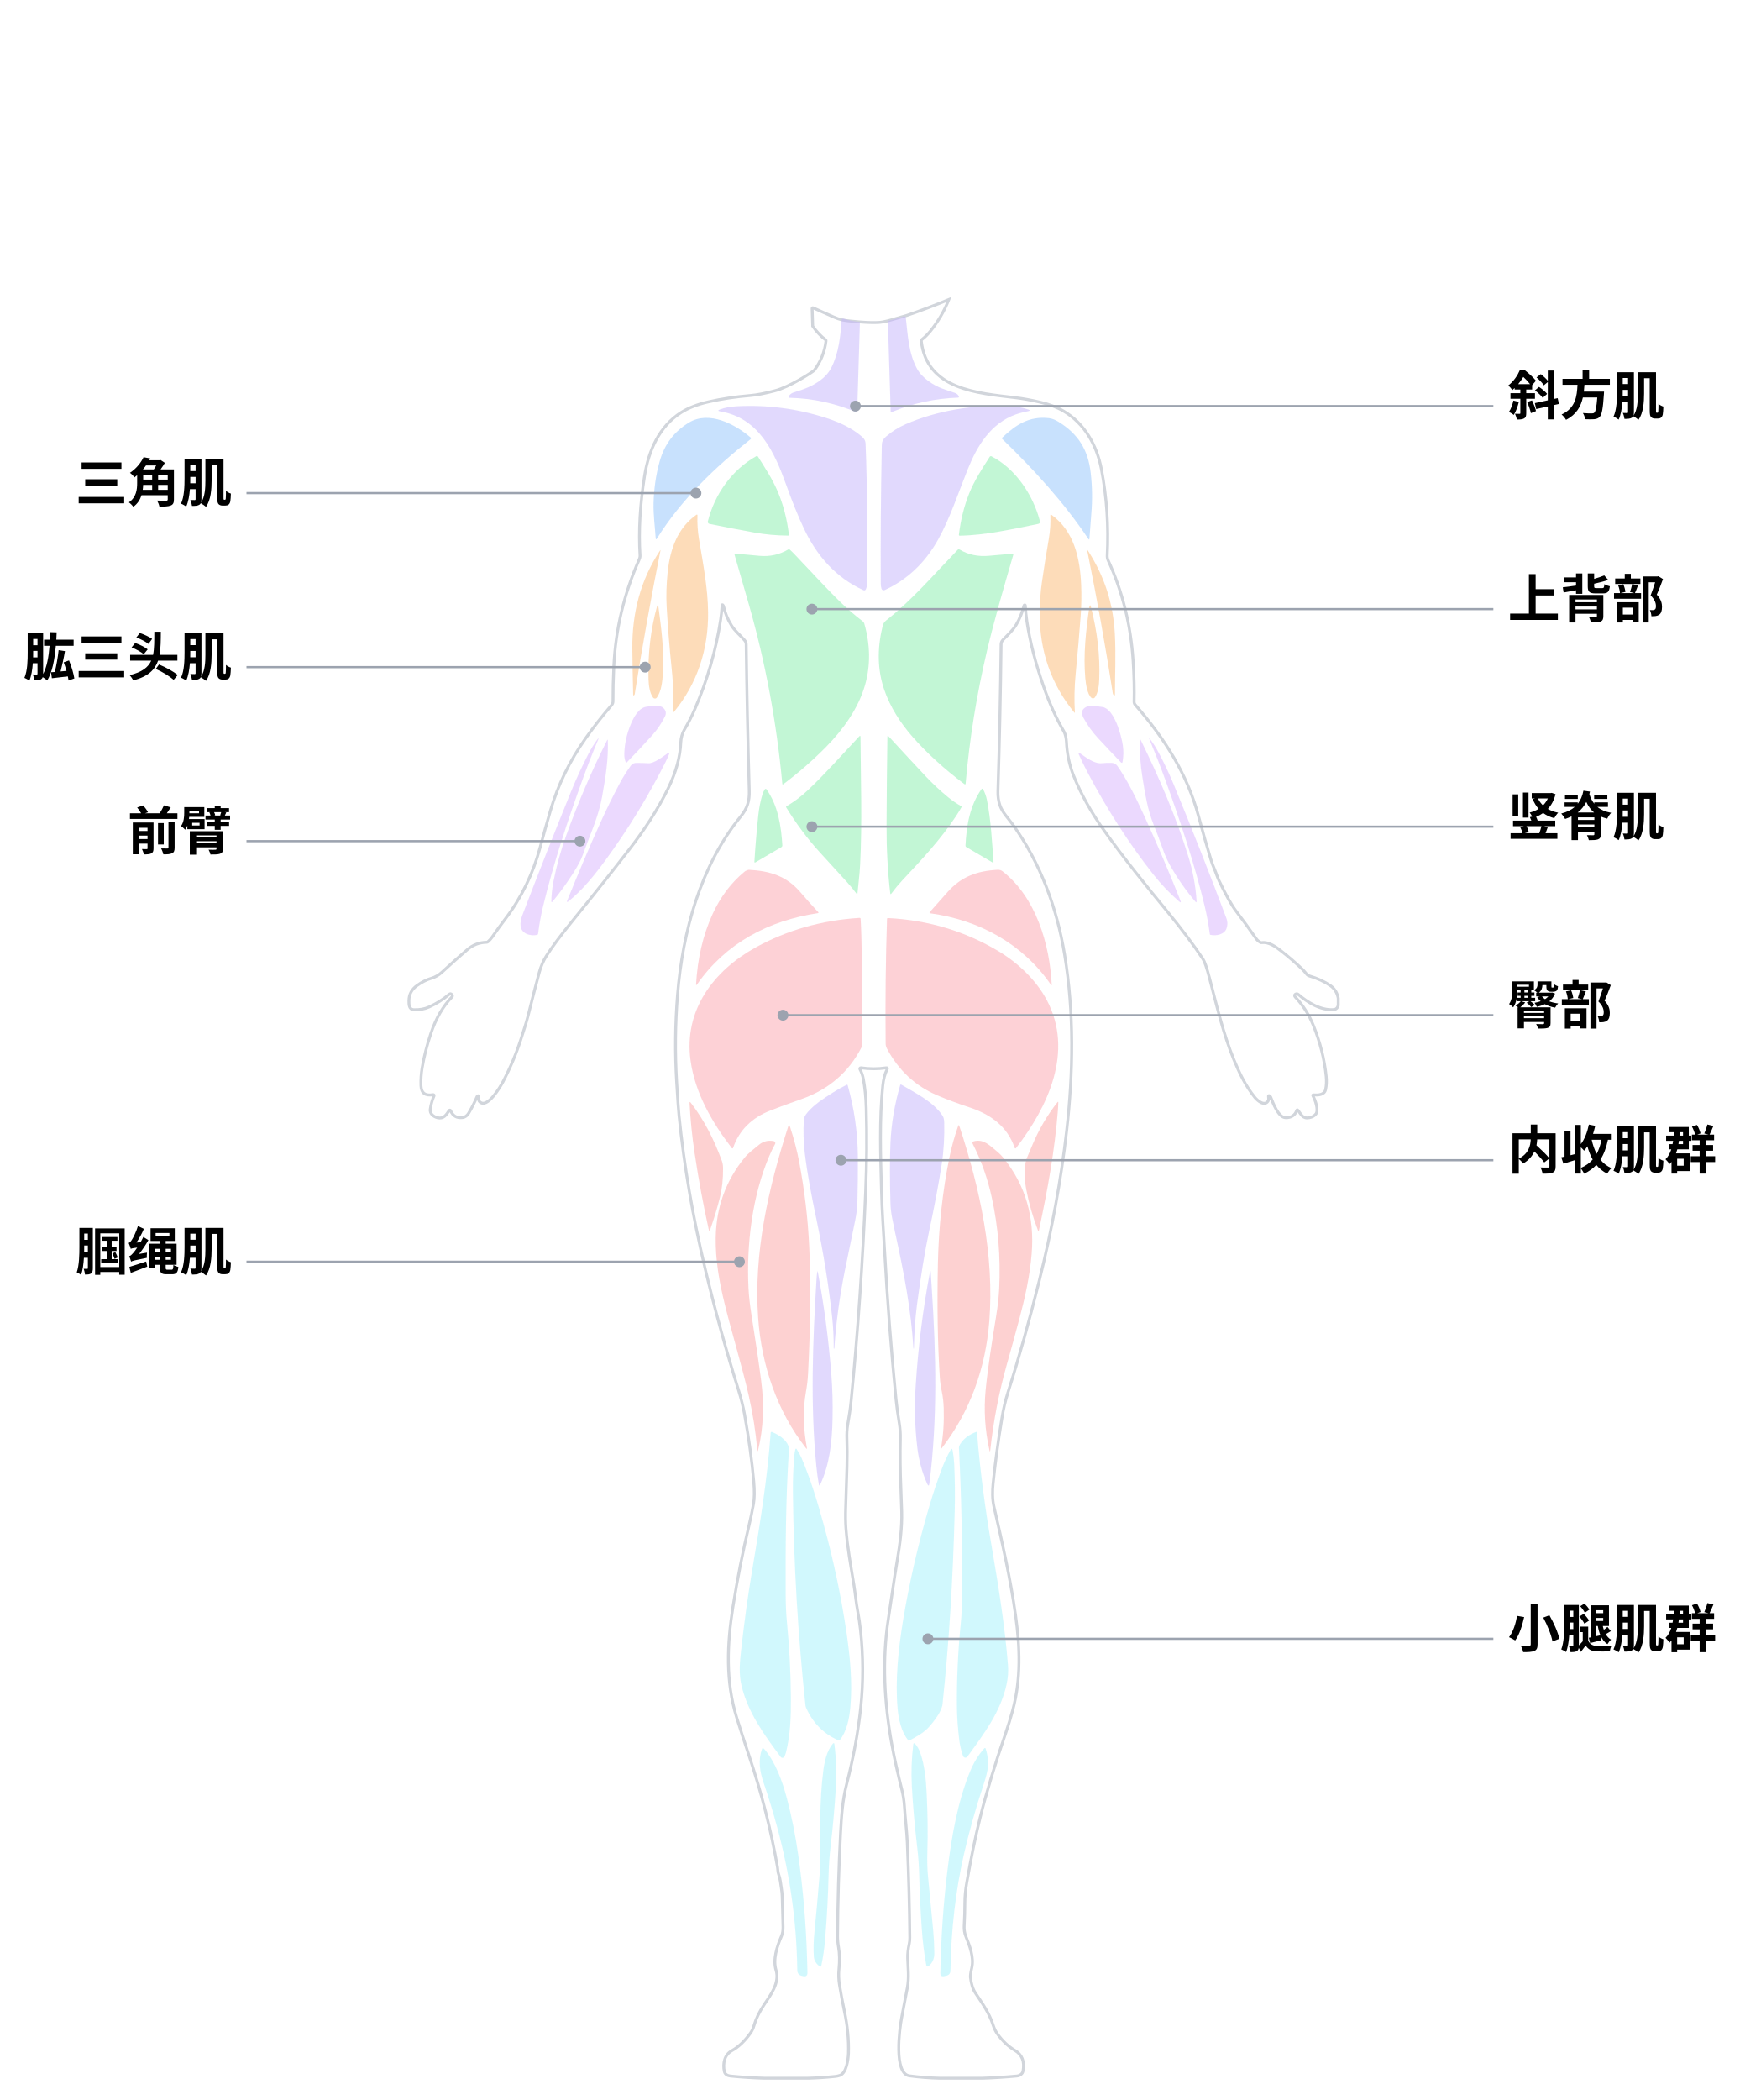
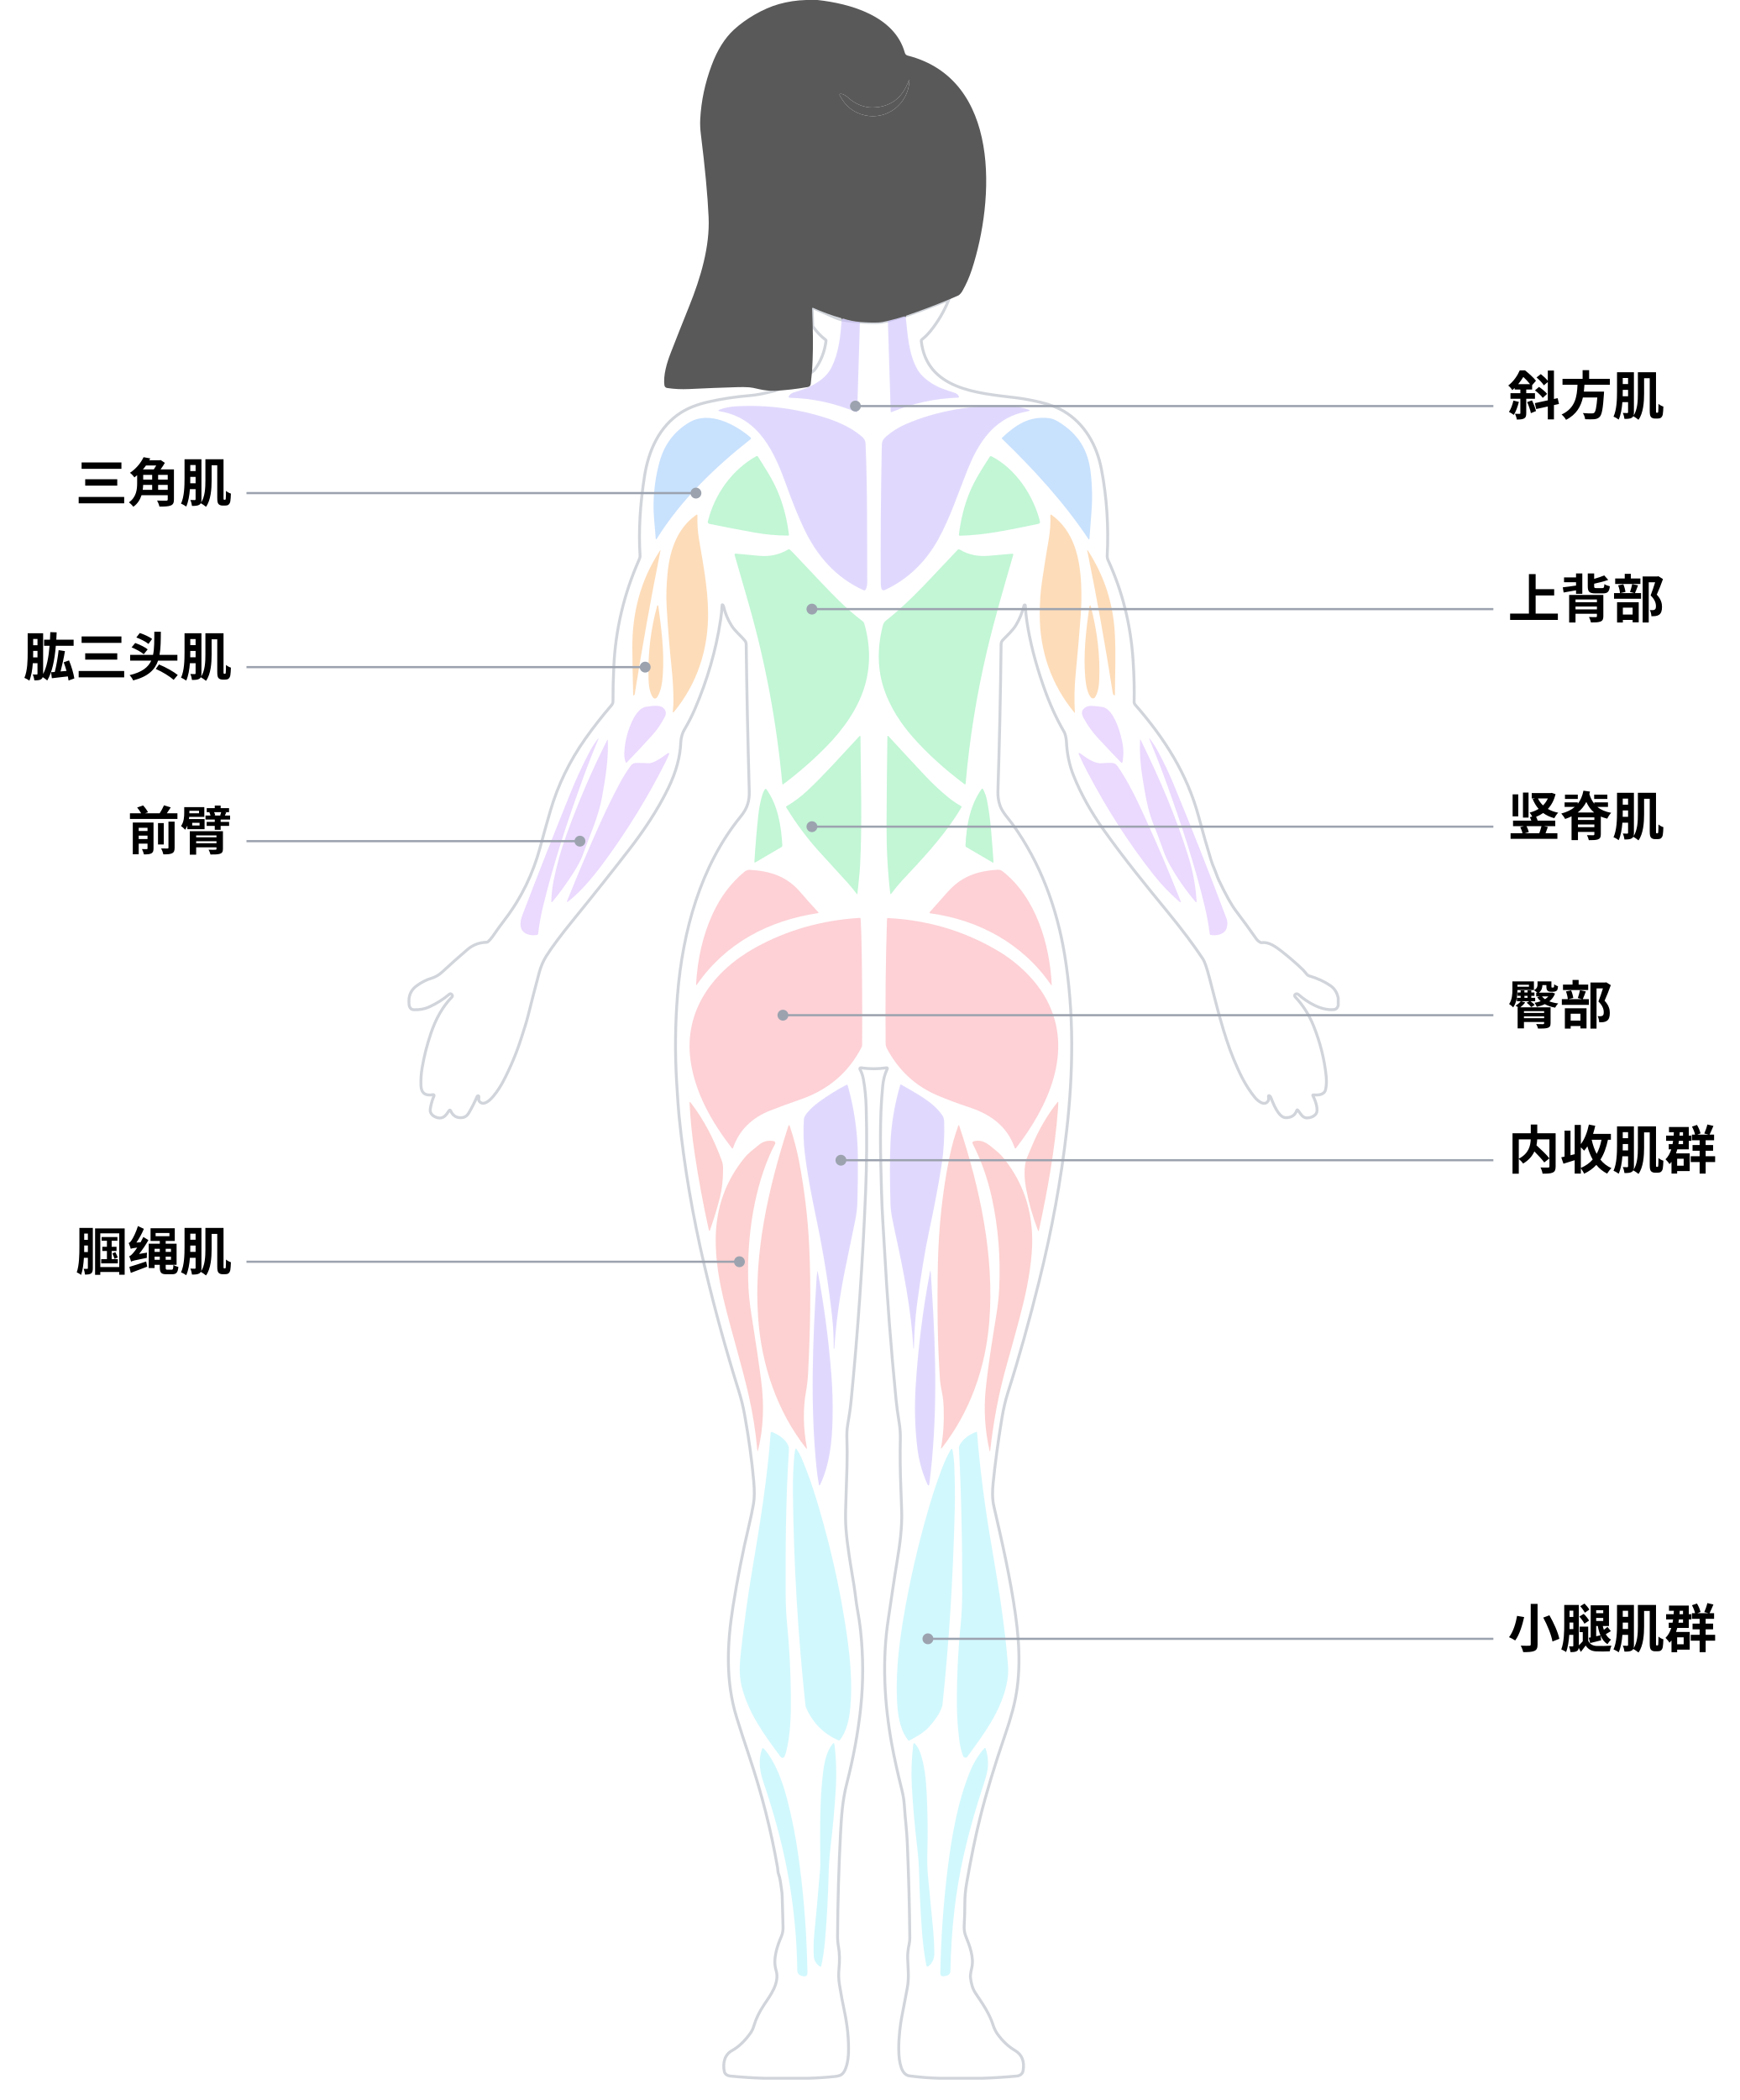
<svg xmlns="http://www.w3.org/2000/svg" viewBox="540 0 1200 1448">
  <path class="body-outline" stroke="#d1d5db" stroke-width="2" fill="none" style="vector-effect: non-scaling-stroke" d="m 1194.44,206.54 c -3.193,7.993 -7.423,15.233 -12.69,21.72 -1.88,2.313 -3.847,4.263 -5.9,5.85 -0.322,0.248 -0.489,0.651 -0.44,1.06 3.86,33.54 38.8,35.87 65.04,39.05 5.013,0.607 10.607,1.627 16.78,3.06 6.38,1.473 11.807,3.523 16.28,6.15 14.57,8.53 23.01,23.61 26.16,40.09 3.707,19.353 5.04,39.213 4,59.58 -0.05,0.96 0.16,2.23 0.57,3.12 9.947,21.587 15.71,44.733 17.29,69.44 0.68,10.587 0.91,19.953 0.69,28.1 -0.02,0.867 0.24,1.61 0.78,2.23 20.32,23.24 35.91,47.88 43.7,77 2.913,10.893 5.743,20.807 8.49,29.74 0.66,2.167 1.44,4.277 2.34,6.33 1.21,2.76 2.01,5.57 3.3,8.27 4.727,9.88 8.63,16.843 11.71,20.89 4.873,6.393 9.5,12.743 13.88,19.05 0.693,1 1.65,1.84 2.87,2.52 0.3,0.167 0.623,0.227 0.97,0.18 4.82,-0.67 9.68,2.86 13.34,5.7 5.387,4.2 10.417,8.55 15.09,13.05 0.97,0.94 1.8,2.19 2.81,3.29 0.387,0.42 0.87,0.713 1.45,0.88 5.747,1.693 10.637,3.943 14.67,6.75 2.88,2.013 4.673,4.897 5.38,8.65 v 5.01 c -0.52,1.793 -1.6,2.747 -3.24,2.86 -8.83,0.63 -17.91,-4.96 -24.24,-10.42 -0.64,-0.553 -1.33,-0.623 -2.07,-0.21 -0.28,0.153 -0.45,0.417 -0.51,0.79 -0.057,0.36 0.054,0.725 0.3,0.99 5.393,5.727 9.583,12.273 12.57,19.64 4.713,11.633 7.673,23.373 8.88,35.22 0.333,3.313 0.193,6.36 -0.42,9.14 -0.83,3.72 -5.18,3.88 -8.31,3.66 -0.52,-0.033 -0.653,0.18 -0.4,0.64 1.5,2.73 4.15,9.73 2.03,12.51 -1,1.307 -2.52,2.16 -4.56,2.56 -4.54,0.9 -5.48,-2.28 -7.85,-5.13 -0.347,-0.42 -0.613,-0.37 -0.8,0.15 -1.207,3.367 -3.753,5.02 -7.64,4.96 -5.04,-0.09 -8.71,-10.14 -10.3,-14.11 -0.173,-0.447 -0.48,-0.777 -0.92,-0.99 -0.433,-0.207 -0.637,-0.07 -0.61,0.41 0.05,0.96 0.3,2.27 -0.22,3.1 -2.45,4 -7.21,0.07 -9.25,-2.45 -6.33,-7.84 -10.51,-16.48 -14.43,-25.97 -7.25,-17.58 -11.84,-37.32 -16.85,-56.41 -1.8,-6.873 -3.287,-11.197 -4.46,-12.97 -6.3,-9.52 -14.433,-20.363 -24.4,-32.53 -15.11,-18.44 -29.91,-36.58 -44.05,-56.48 -8.887,-12.513 -15.817,-24.997 -20.79,-37.45 -2.9,-7.267 -4.54,-15.053 -4.92,-23.36 -0.09,-2.06 -0.75,-5.35 -1.64,-6.88 -5.367,-9.18 -10.087,-19.623 -14.16,-31.33 -5.593,-16.067 -9.42,-30.98 -11.48,-44.74 -0.547,-3.64 -0.91,-7.313 -1.09,-11.02 -0.02,-0.321 -0.392,-0.486 -0.63,-0.28 -0.147,0.12 -0.243,0.277 -0.29,0.47 -1.207,4.74 -3,9.117 -5.38,13.13 -2.37,4.01 -6.03,7.14 -9.19,10.5 -0.793,0.847 -1.197,1.84 -1.21,2.98 -0.38,33.86 -1.11,67.637 -2.19,101.33 -0.107,3.467 0.363,6.717 1.41,9.75 1.67,4.83 5.75,8.89 8.75,13.05 19.15,26.59 30.52,57.65 35.84,89.85 6.62,39.99 5.98,81.18 1.39,121.55 -3.84,33.713 -10.157,68.237 -18.95,103.57 -6.83,27.43 -13.74,52.3 -21.61,77.01 -1.673,5.24 -3.05,11.17 -4.13,17.79 -2.653,16.18 -4.663,31.113 -6.03,44.8 -0.51,5.14 -0.61,10.65 0.59,15.86 5.77,24.99 11.41,49.88 14.89,74.82 3.08,22 3.85,44.08 -1.95,65.56 -1.473,5.453 -3.117,10.813 -4.93,16.08 -7.433,21.573 -13.27,40.867 -17.51,57.88 -3.193,12.82 -6.287,27.823 -9.28,45.01 -0.853,4.9 -1.283,9.47 -1.29,13.71 0,5.127 -0.157,10.577 -0.47,16.35 -0.11,2.14 0.27,4.76 1.1,6.78 2.72,6.61 5.78,14.73 4.14,21.82 -0.733,3.193 -1.033,5.403 -0.9,6.63 0.5,4.513 1.643,8.103 3.43,10.77 4.73,7.07 9.6,13.97 12.12,21.89 0.82,2.56 1.88,4.727 3.18,6.5 3.39,4.64 7.22,8.38 11.93,11.17 4.927,2.913 6.797,7.633 5.61,14.16 -0.18,0.987 -0.653,1.783 -1.42,2.39 -0.813,0.647 -1.793,1.023 -2.94,1.13 -7.847,0.733 -15.72,1.237 -23.62,1.51 h -29.64 c -6.953,-0.173 -13.86,-0.717 -20.72,-1.63 -11.07,-1.47 -6.82,-32.77 -5.45,-39.86 1.26,-6.507 2.58,-13.45 3.96,-20.83 1.32,-7.07 0.48,-13.46 0.26,-20.34 -0.1,-3.007 0.263,-6.407 1.09,-10.2 0.26,-1.173 0.383,-2.57 0.37,-4.19 -0.167,-20.273 -0.743,-42.1 -1.73,-65.48 -0.36,-8.34 -1.49,-16.99 -2.01,-25.27 -0.24,-3.767 -0.837,-7.533 -1.79,-11.3 -2.893,-11.507 -5.187,-21.89 -6.88,-31.15 -5.23,-28.74 -6.77,-58.03 -2.4,-86.44 2.09,-13.61 3.96,-27.35 6.27,-41.17 1.75,-10.47 3.26,-21.86 2.95,-33.05 -0.14,-4.973 -0.327,-10.253 -0.56,-15.84 -0.493,-11.92 -0.62,-23.23 -0.38,-33.93 0.087,-3.873 -0.163,-7.577 -0.75,-11.11 -1,-6.06 -1.737,-11.467 -2.21,-16.22 -3.42,-34.68 -6.077,-69.28 -7.97,-103.8 0,-0.053 -0.38,-6.347 -1.14,-18.88 -0.433,-7.26 -0.747,-14.53 -0.94,-21.81 -0.63,-23.97 -1.5,-48.33 0.89,-71.9 0.453,-4.42 1.46,-8.21 3.02,-11.37 0.36,-0.733 0.137,-1.043 -0.67,-0.93 -5.8,0.847 -11.607,0.837 -17.42,-0.03 -0.53,-0.077 -0.924,0.476 -0.67,0.94 1.133,2.14 1.917,4.397 2.35,6.77 1.12,6.107 1.78,12.78 1.98,20.02 0.52,19.333 0.387,38.51 -0.4,57.53 -2.02,49.027 -5.373,97.3 -10.06,144.82 -0.52,5.35 -1.42,10.71 -2.3,15.99 -0.527,3.133 -0.71,6.57 -0.55,10.31 0.22,4.96 0.233,11.2 0.04,18.72 -0.24,9.253 -0.53,18.513 -0.87,27.78 -0.2,5.533 -0.143,10.437 0.17,14.71 0.97,13.22 3.44,26.19 5.52,39.19 0.95,5.97 1.46,11.9 2.57,17.8 0.813,4.32 1.46,8.677 1.94,13.07 1.96,18.073 2.013,35.903 0.16,53.49 -1.8,17.007 -5.023,34.537 -9.67,52.59 -2.95,11.44 -3.63,22.52 -4.25,34.04 -1.213,22.893 -1.9,46.457 -2.06,70.69 -0.013,2.633 0.213,5.283 0.68,7.95 0.753,4.233 0.847,9.277 0.28,15.13 -0.34,3.567 -0.217,7.157 0.37,10.77 1.047,6.433 2.153,12.37 3.32,17.81 2.22,10.4 3.173,20.207 2.86,29.42 -0.14,4 -1.31,13.61 -5.91,15.24 -1.013,0.353 -2.023,0.583 -3.03,0.69 -6.26,0.667 -12.55,1.087 -18.87,1.26 H 1067 c -7.78,-0.233 -15.53,-0.737 -23.25,-1.51 -1.86,-0.19 -3.74,-1.13 -4.17,-3.14 -1.18,-5.57 0.09,-11.6 5.24,-14.4 4.46,-2.427 8.687,-6.407 12.68,-11.94 1.107,-1.54 1.923,-3.227 2.45,-5.06 1.393,-4.813 3.733,-9.677 7.02,-14.59 4.27,-6.37 10.95,-15.11 8.31,-23.7 -2.33,-7.59 0.58,-16.42 3.66,-23.53 0.847,-1.953 1.223,-4.17 1.13,-6.65 -0.247,-6.847 -0.437,-13.703 -0.57,-20.57 -0.033,-1.867 -0.22,-3.81 -0.56,-5.83 -0.53,-3.2 -0.78,-6.73 -1.93,-9.76 -0.57,-1.5 -0.46,-3.15 -0.75,-4.77 -4.473,-25.64 -10.98,-51.18 -19.52,-76.62 -3.36,-10.007 -6.23,-18.843 -8.61,-26.51 -7.77,-24.97 -6.7,-50.73 -2.58,-76.67 3.047,-19.153 6.733,-37.813 11.06,-55.98 1.113,-4.673 2.137,-9.587 3.07,-14.74 0.7,-3.833 0.767,-8.967 0.2,-15.4 -1.267,-14.447 -3.38,-29.873 -6.34,-46.28 -1,-5.513 -2.38,-11.087 -4.14,-16.72 -8.647,-27.593 -16.36,-55.653 -23.14,-84.18 -8.513,-35.84 -14.49,-70.903 -17.93,-105.19 -0.407,-4.04 -0.95,-11.707 -1.63,-23 -1.22,-20.12 -1.02,-40.2 0.6,-60.24 3.52,-43.7 15.84,-88.99 43.59,-123.06 4.52,-5.55 6.08,-10.55 5.88,-17.54 -1.033,-36.713 -1.733,-70.393 -2.1,-101.04 -0.013,-1.107 -0.417,-2.113 -1.21,-3.02 -2.98,-3.41 -6.55,-6.22 -9.01,-10.18 -2.527,-4.073 -4.343,-8.49 -5.45,-13.25 -0.027,-0.107 -0.07,-0.207 -0.13,-0.3 -0.073,-0.107 -0.147,-0.21 -0.22,-0.31 -0.38,-0.513 -0.587,-0.453 -0.62,0.18 -0.187,3.36 -0.527,6.657 -1.02,9.89 -3.18,20.913 -9.093,41.417 -17.74,61.51 -2.113,4.92 -4.57,9.73 -7.37,14.43 -1.38,2.31 -2.25,5.72 -2.35,8.5 -0.38,9.913 -3.207,20.347 -8.48,31.3 -7.4,15.34 -17.09,29.69 -27.13,42.67 -11.44,14.813 -24.26,30.94 -38.46,48.38 -8.593,10.553 -14.807,18.88 -18.64,24.98 -2.16,3.44 -3.793,7.217 -4.9,11.33 -2.613,9.713 -5.207,19.747 -7.78,30.1 -1.21,4.83 -2.87,9.61 -4.37,14.42 -3.3,10.527 -7.593,20.83 -12.88,30.91 -1.67,3.2 -10.9,19.01 -16.08,13.75 -1.3,-1.32 -0.2,-2.61 -0.65,-3.85 -0.053,-0.14 -0.153,-0.227 -0.3,-0.26 -0.33,-0.069 -0.662,0.108 -0.79,0.42 -1.68,3.98 -3.623,7.833 -5.83,11.56 -0.94,1.58 -2.4,2.82 -4.28,3.05 -3.94,0.48 -6.68,-1.13 -8.22,-4.83 -0.163,-0.39 -0.695,-0.442 -0.93,-0.09 -1.99,2.98 -3.89,6.12 -8.16,5 -2.69,-0.7 -5.36,-2.74 -4.91,-5.86 0.48,-3.3 1.347,-6.37 2.6,-9.21 0.181,-0.422 -0.177,-0.877 -0.63,-0.8 -5.15,0.91 -8.19,-0.82 -8.39,-6.31 -0.147,-4.067 0.123,-8.137 0.81,-12.21 1.313,-7.767 3.32,-15.66 6.02,-23.68 3.487,-10.373 8.34,-18.763 14.56,-25.17 0.386,-0.406 0.408,-1.035 0.05,-1.46 l -0.17,-0.21 c -0.547,-0.653 -1.143,-0.703 -1.79,-0.15 -4.047,3.453 -8.693,6.373 -13.94,8.76 -3.02,1.373 -6.483,1.993 -10.39,1.86 -3.46,-0.12 -3.45,-3.61 -3.44,-6.16 0.02,-4.347 1.843,-7.827 5.47,-10.44 3.333,-2.407 6.653,-4.093 9.96,-5.06 1.32,-0.38 2.59,-0.923 3.81,-1.63 1.28,-0.733 2.43,-1.57 3.45,-2.51 6.567,-6.04 12.46,-11.28 17.68,-15.72 3.813,-3.24 8.223,-4.903 13.23,-4.99 0.323,-0.007 0.635,-0.127 0.88,-0.34 1.22,-1.1 2.23,-2.23 3.03,-3.39 2.927,-4.253 5.903,-8.363 8.93,-12.33 11.3,-14.82 19.21,-31.53 23.99,-49.16 2.433,-8.993 4.797,-17.437 7.09,-25.33 5.167,-17.753 13.26,-34.42 24.28,-50 5.387,-7.607 11.223,-15.08 17.51,-22.42 0.78,-0.91 1.44,-1.79 1.43,-3.05 -0.04,-7.187 0.153,-15.323 0.58,-24.41 1.2,-25.273 6.98,-49.66 17.34,-73.16 0.47,-1.06 0.82,-2.02 0.74,-3.23 -1.053,-16.567 -0.03,-34.737 3.07,-54.51 2.8,-17.8 10.26,-34.46 25.25,-43.96 4.973,-3.16 11.233,-5.6 18.78,-7.32 9.127,-2.087 18.777,-3.55 28.95,-4.39 4.42,-0.367 10.037,-1.447 16.85,-3.24 10.112,-2.546 26.215,-13.024 27.26,-14.15 4.52,-6.033 7.227,-12.83 8.12,-20.39 0.031,-0.223 -0.061,-0.444 -0.24,-0.58 -3.233,-2.393 -6.22,-5.543 -8.96,-9.45 l -0.39,-12.23 c -0.01,-0.339 0.341,-0.57 0.65,-0.43 15.883,7.16 15.94,7.22 19.73,8.28 4.404,0.922 8.387,0.98 12.58,1.47 4.92,0.4 9.14,0.52 12.66,0.36 1.767,-0.08 3.973,-0.453 6.62,-1.12 l 12.92,-3.7 c 9.58,-3.267 19.293,-6.933 29.14,-11 z" />
  <g id="muscle-regions">
    <path data-muscle-id="trapezius" class="muscle-zone" fill="#c4b5fd" fill-opacity="0.5" d="m 1133.1,222 -1.89,61.8 q -0.02,0.66 -0.62,0.4 -22.28,-9.35 -45.91,-9.91 a 0.77,0.77 0 0 1 -0.6,-1.22 q 1.38,-1.89 3.31,-2.48 c 6.78,-2.07 12.31,-3.9 18.36,-8.33 q 5.08,-3.71 7.66,-8.78 c 5.15,-10.11 6.3,-21.91 7.11,-32.95 q 0.13,-0.57 0.58,-0.77 0.31,-0.14 0.85,0.03 5.39,1.69 11.15,2.21 z" />
    <path data-muscle-id="trapezius" class="muscle-zone" fill="#c4b5fd" fill-opacity="0.5" d="m 1164.71,218.73 c 1.42,12.25 1.86,24.62 7.81,35.59 3.46,6.38 11.4,11.41 17.38,13.62 q 4.31,1.6 8.68,2.96 1.85,0.58 2.75,2.35 a 0.65,0.65 0 0 1 -0.56,0.94 q -23.87,0.79 -45.98,10.03 a 0.34,0.34 0 0 1 -0.47,-0.3 l -1.94,-62.68 q 6.46,-1.55 10.86,-2.97 0.95,-0.3 1.47,0.46 z" />
    <path data-muscle-id="trapezius" class="muscle-zone" fill="#c4b5fd" fill-opacity="0.5" d="m 1135.46,406.92 c -18.92,-8.6 -32.13,-23.67 -41.02,-42.55 q -5.92,-12.58 -12.01,-29.57 c -8.17,-22.8 -18.79,-46.58 -45.58,-51.11 q -2.73,-0.46 -0.13,-1.41 4.88,-1.81 11.29,-2.14 31.93,-1.68 62.2,8.18 c 8.7,2.84 17.39,6.76 24.41,12.87 q 2.26,1.96 2.37,4.56 c 1.34,31.32 1.02,63.51 1.17,95.68 q 0.01,2.48 -0.9,4.77 -0.52,1.31 -1.8,0.72 z" />
    <path data-muscle-id="trapezius" class="muscle-zone" fill="#c4b5fd" fill-opacity="0.5" d="m 1207.43,323.66 c -6.47,16.09 -12.05,33.31 -20.26,48.12 q -13.47,24.27 -37.07,35.13 a 1.54,1.53 -20.3 0 1 -2.12,-0.97 q -0.48,-1.66 -0.5,-3.37 -0.3,-43.8 0.71,-95.35 c 0.05,-2.69 0.7,-4.25 2.8,-6.09 q 6.04,-5.32 13.64,-8.64 c 21.78,-9.51 47.77,-13.62 71.23,-12.54 4.41,0.2 9.17,0.92 13.49,2.46 q 1.76,0.62 -0.05,1.06 c -2.97,0.73 -5.89,1.25 -8.8,2.31 -17.14,6.22 -26.43,21.36 -33.07,37.88 z" />
    <path data-muscle-id="deltoids" class="muscle-zone" fill="#93c5fd" fill-opacity="0.5" d="m 1015.26,291.32 c 13.82,-8.28 31.54,1.05 42.43,10.31 a 0.79,0.78 46.2 0 1 -0.02,1.22 c -24.49,19.25 -48.03,41.91 -64.52,68.41 q -0.81,1.29 -0.91,-0.22 c -0.55,-8.02 -1.66,-16.16 -1.47,-24.04 q 0.34,-14.94 4.17,-28.72 4.91,-17.72 20.32,-26.96 z" />
    <path data-muscle-id="deltoids" class="muscle-zone" fill="#93c5fd" fill-opacity="0.5" d="m 1269.98,290.8 c 13.79,8.38 20.48,19.55 22.26,34.89 1.11,9.5 1.29,18.77 0.46,28.54 q -0.73,8.56 -1.29,17.08 -0.08,1.29 -0.8,0.22 c -16.86,-25.21 -37.38,-47.58 -59.38,-68.88 q -0.46,-0.45 0,-0.88 c 9.46,-8.91 18.65,-15.05 32.34,-13.43 2.34,0.28 4.42,1.25 6.41,2.46 z" />
    <path data-muscle-id="upper-back" class="muscle-zone" fill="#86efac" fill-opacity="0.5" d="m 1076.09,338.19 q 6.08,14 8.04,30.55 0.06,0.58 -0.52,0.57 -11.77,-0.05 -23.32,-2.12 -15.59,-2.79 -31.04,-5.99 a 1.37,1.36 12.9 0 1 -1.05,-1.66 c 4.67,-18.66 16.53,-35.54 33.45,-45.02 a 0.84,0.83 59.5 0 1 1.11,0.29 c 4.8,7.66 9.75,15.13 13.33,23.38 z" />
    <path data-muscle-id="upper-back" class="muscle-zone" fill="#86efac" fill-opacity="0.5" d="m 1136.59,472.49 c -4.61,16.03 -15.02,30.53 -26.92,42.6 q -13.41,13.6 -29.37,25.62 -0.65,0.5 -0.73,-0.32 -5.92,-63.46 -22.92,-123.09 -4.96,-17.4 -9.99,-34.68 a 0.7,0.7 0 0 1 0.74,-0.89 q 8.92,0.83 16.32,1.52 10.81,1.01 19.97,-4.41 0.54,-0.32 1,0.1 1.78,1.59 3.48,3.41 22.52,24.07 30.7,32.06 7.98,7.79 16.19,14.02 0.79,0.6 1.05,1.52 6.33,22.2 0.48,42.54 z" />
    <path data-muscle-id="upper-back" class="muscle-zone" fill="#86efac" fill-opacity="0.5" d="m 1208.41,340.35 c 3.56,-8.92 9.08,-17.44 14.24,-25.41 a 0.92,0.91 29.5 0 1 1.18,-0.32 c 16.77,8.66 28.69,26.73 33.4,44.65 q 0.44,1.67 -1.25,2 c -18.03,3.6 -36.04,7.81 -54.02,8.1 q -0.68,0.01 -0.6,-0.67 1.86,-15.33 7.05,-28.35 z" />
    <path data-muscle-id="upper-back" class="muscle-zone" fill="#86efac" fill-opacity="0.5" d="m 1238.86,382.59 c -6.36,21.96 -12.97,44.37 -18.07,65.96 q -10.8,45.75 -14.79,91.85 a 0.46,0.46 0 0 1 -0.74,0.33 Q 1184.28,525.02 1169.34,508 c -8.23,-9.38 -15.46,-20.54 -19.54,-32.61 q -6.78,-20.06 -1.17,-43.01 c 0.49,-1.99 0.83,-3.24 2.53,-4.57 17.75,-13.89 33.26,-32.01 49.33,-48.67 q 0.64,-0.67 1.43,-0.19 9.01,5.38 20.51,4.24 7.75,-0.76 15.78,-1.39 a 0.62,0.62 0 0 1 0.65,0.79 z" />
    <path data-muscle-id="erector-spinae" class="muscle-zone" fill="#86efac" fill-opacity="0.5" d="m 1068.62,544.21 c 7.96,11.18 10.18,25.23 10.98,38.79 a 1.16,1.16 0 0 1 -0.56,1.06 l -18.13,10.62 a 0.4,0.39 -13.5 0 1 -0.6,-0.36 q 1.04,-16.62 2.69,-32.09 0.79,-7.45 2.8,-14.26 0.6,-2.03 1.74,-3.74 a 0.66,0.65 -45.9 0 1 1.08,-0.02 z" />
    <path data-muscle-id="erector-spinae" class="muscle-zone" fill="#86efac" fill-opacity="0.5" d="m 1133.23,596.5 c -0.34,6.54 -1.25,13 -1.82,19.57 q -0.07,0.85 -0.6,0.17 -3.62,-4.73 -6.59,-7.98 -9.72,-10.63 -18.63,-20.4 -12.89,-14.11 -23.33,-31.15 a 0.57,0.57 0 0 1 0.2,-0.78 q 7.87,-4.59 14.81,-11.15 c 12.33,-11.64 23.63,-24.56 35.33,-36.99 q 0.87,-0.93 0.88,0.34 c 0.19,29.32 1.27,58.9 -0.25,88.37 z" />
    <path data-muscle-id="erector-spinae" class="muscle-zone" fill="#86efac" fill-opacity="0.5" d="m 1199.62,562.36 c -10.91,16.62 -23.7,30.13 -37.46,44.84 q -3.74,4 -7.34,8.9 -0.68,0.93 -0.82,-0.22 c -1.8,-15.45 -2.6,-31.26 -2.53,-47.01 q 0.14,-30.97 0.58,-60.87 0.02,-1.16 0.8,-0.31 13.63,14.85 25.73,27.71 7.18,7.63 15.56,14.48 4.25,3.47 8.77,5.95 0.51,0.27 0.23,0.78 -1.61,2.85 -3.52,5.75 z" />
    <path data-muscle-id="erector-spinae" class="muscle-zone" fill="#86efac" fill-opacity="0.5" d="m 1205.91,583.12 c 0.67,-13.86 3,-27.66 11.11,-39.08 a 0.57,0.57 0 0 1 0.96,0.06 q 1.93,3.49 2.75,7.64 c 2.78,13.99 3.44,28.55 4.52,42.69 a 0.37,0.36 13.1 0 1 -0.55,0.34 l -18.27,-10.7 a 1.05,1.04 16.6 0 1 -0.52,-0.95 z" />
    <path data-muscle-id="triceps" class="muscle-zone" fill="#fdba74" fill-opacity="0.5" d="m 976.72,479.34 q -0.46,-17.73 -0.59,-32.11 c -0.22,-24.28 5.62,-47.43 19.17,-67.7 q 0.38,-0.55 0.24,0.1 -9.84,49.08 -17.78,99.12 a 0.83,0.82 -4 0 1 -0.58,0.66 l -0.25,0.08 q -0.21,0.06 -0.21,-0.15 z" />
    <path data-muscle-id="triceps" class="muscle-zone" fill="#fdba74" fill-opacity="0.5" d="m 990.45,481.03 c -2.39,-3.13 -3.03,-8.64 -3.15,-12.61 q -0.81,-26.18 5.96,-50.71 a 0.37,0.37 0 0 1 0.61,-0.17 q 0.16,0.15 0.19,0.37 c 2.18,16.06 4.1,31.34 3.14,46.56 -0.33,5.2 -1.01,12.19 -4.17,16.53 a 1.61,1.61 0 0 1 -2.58,0.03 z" />
    <path data-muscle-id="triceps" class="muscle-zone" fill="#fdba74" fill-opacity="0.5" d="m 1028.38,422.24 c 0.27,25.48 -7.52,49.09 -23.37,68.41 q -1.16,1.41 -0.93,-0.4 0.44,-3.53 0.41,-7.83 -0.06,-10.3 -1.3,-22.14 -2.2,-20.98 -3.39,-41.99 -0.61,-10.99 0.7,-23.78 c 1.65,-15.98 6.95,-30.6 19.9,-39.63 a 0.42,0.41 73.8 0 1 0.65,0.36 q -0.32,8.22 1.06,16.55 c 2.81,16.86 6.09,33.63 6.27,50.45 z" />
    <path data-muscle-id="triceps" class="muscle-zone" fill="#fdba74" fill-opacity="0.5" d="m 1281,491.32 c -15.93,-19.27 -23.98,-42.53 -23.89,-67.9 q 0.04,-11.8 1.5,-21.9 2.13,-14.76 4.78,-30.03 1.39,-8.03 1.05,-16.2 a 0.44,0.44 0 0 1 0.7,-0.38 c 15.59,11.17 19.78,29.71 20.57,48.58 q 0.43,10.46 -0.35,21.17 -1.37,18.51 -3.48,40.31 -1.27,13.12 -0.53,26.21 0.03,0.6 -0.35,0.14 z" />
    <path data-muscle-id="triceps" class="muscle-zone" fill="#fdba74" fill-opacity="0.5" d="m 1290.47,379.83 c 11.24,17.52 17.33,36.08 18.47,57.41 0.75,14.09 0.07,27.95 0.05,41.97 a 0.28,0.28 0 0 1 -0.41,0.24 l -0.26,-0.14 q -0.65,-0.34 -0.76,-1.06 -7.8,-49.99 -17.59,-98.21 -0.29,-1.43 0.5,-0.21 z" />
    <path data-muscle-id="triceps" class="muscle-zone" fill="#fdba74" fill-opacity="0.5" d="m 1291.39,418.15 q 0.03,-0.24 0.18,-0.46 0.48,-0.71 0.7,0.12 6.89,26.33 5.89,50.76 c -0.16,3.99 -0.69,8.84 -2.91,12.24 a 1.69,1.68 -51.8 0 1 -2.56,0.31 c -2.76,-2.6 -3.77,-9.43 -4.13,-13.42 -1.44,-16.19 0.36,-32.39 2.83,-49.55 z" />
    <path data-muscle-id="forearm" class="muscle-zone" fill="#d8b4fe" fill-opacity="0.5" d="m 930.6,575.85 q 12.51,-34.52 28.14,-65.44 0.43,-0.86 0.47,0.1 c 0.49,12.97 -1.54,25.43 -3.91,38.74 -2.51,14.09 -8.58,26.84 -13.42,40.42 q -1.72,4.85 -6.72,12.65 -6.65,10.39 -13.96,19.24 -0.97,1.19 -0.94,-0.34 0.15,-6.74 1.54,-13.78 3.2,-16.15 8.8,-31.59 z" />
    <path data-muscle-id="forearm" class="muscle-zone" fill="#d8b4fe" fill-opacity="0.5" d="m 941.59,538.06 c -10.38,28.73 -19.89,57.37 -27.03,86.93 q -2.23,9.27 -3.43,18.85 -0.08,0.65 -0.71,0.78 -2.96,0.63 -5.97,-0.23 c -6.64,-1.91 -6.12,-8.24 -4.18,-13.33 q 16.12,-42.22 33.46,-84.93 5.37,-13.2 12.03,-26.13 2.79,-5.42 6.2,-10.06 1.45,-1.95 0.5,0.29 -5.71,13.57 -10.87,27.83 z" />
    <path data-muscle-id="forearm" class="muscle-zone" fill="#d8b4fe" fill-opacity="0.5" d="m 975.21,499.01 c 1.84,-4.34 5.3,-10.94 10.55,-11.69 3.15,-0.45 8.93,-1.45 11.43,0.58 q 3.23,2.63 1.33,6.34 -3.58,7.04 -8.39,12.41 -7.93,8.86 -17.96,19.2 a 0.33,0.32 -34.8 0 1 -0.53,-0.09 q -1.15,-2.76 -1.06,-6.04 0.31,-10.51 4.63,-20.71 z" />
    <path data-muscle-id="forearm" class="muscle-zone" fill="#d8b4fe" fill-opacity="0.5" d="m 999.09,525.32 q -17.79,35.36 -41.48,67.79 c -7.52,10.28 -15.96,20.81 -26,28.74 a 0.38,0.38 0 0 1 -0.53,-0.06 q -0.12,-0.14 -0.06,-0.3 11.88,-29.53 23.3,-54.73 6.13,-13.51 13.08,-26.59 3.39,-6.37 7.64,-12.19 c 1.13,-1.54 2.35,-1.94 4.17,-1.93 q 4.02,0.02 8.07,0.22 c 3.63,0.18 9.88,-4.42 13.11,-6.8 0.2,-0.14 0.64,-0.23 0.88,-0.2 a 0.39,0.39 0 0 1 0.32,0.53 q -1.15,2.82 -2.5,5.52 z" />
    <path data-muscle-id="forearm" class="muscle-zone" fill="#d8b4fe" fill-opacity="0.5" d="m 1287.36,495.1 q -0.66,-1.22 -1,-2.61 c -0.91,-3.66 3.19,-5.9 6.21,-5.78 q 4.25,0.16 7.87,0.8 c 8.25,1.44 13.07,19.85 14.04,26.73 q 0.78,5.48 -0.26,11.26 a 0.58,0.57 -61.9 0 1 -0.98,0.3 q -8.13,-8.44 -16.02,-16.95 -5.71,-6.16 -9.86,-13.75 z" />
    <path data-muscle-id="forearm" class="muscle-zone" fill="#d8b4fe" fill-opacity="0.5" d="m 1374.91,644.61 a 0.63,0.62 -88.1 0 1 -0.49,-0.53 q -1.21,-9.55 -3.48,-19.07 c -6.9,-28.95 -17.02,-59.28 -27.49,-88.05 q -4.81,-13.23 -10.53,-26.85 -0.87,-2.08 0.48,-0.27 2.91,3.89 5.26,8.23 6.11,11.31 10.9,22.92 19.34,46.92 36.37,92.34 1.24,3.29 0.04,6.8 c -1.45,4.24 -7.09,5.35 -11.06,4.48 z" />
    <path data-muscle-id="forearm" class="muscle-zone" fill="#d8b4fe" fill-opacity="0.5" d="m 1326.82,510.35 c 12.89,26.28 24.62,53.47 32.98,80.83 q 4.59,15.02 5.5,30.08 0.09,1.54 -0.91,0.36 -9.8,-11.56 -17.28,-24.72 -2.96,-5.2 -5.36,-12.12 -2.76,-7.98 -6.01,-15.96 c -4.29,-10.55 -5.9,-21.36 -7.75,-32.59 q -2.18,-13.15 -1.71,-25.77 0.04,-1.12 0.54,-0.11 z" />
    <path data-muscle-id="forearm" class="muscle-zone" fill="#d8b4fe" fill-opacity="0.5" d="m 1354.08,620.73 q 0.96,2.42 -1,0.71 -9.65,-8.41 -17.52,-18.38 -24.99,-31.7 -45.4,-70.39 -3.25,-6.15 -6.17,-12.68 -0.09,-0.2 -0.03,-0.4 a 0.51,0.51 0 0 1 0.78,-0.29 c 4.23,2.88 9.9,7.54 15.41,6.95 q 3.07,-0.34 6.17,-0.24 c 1.9,0.05 3.28,0.57 4.42,2.2 7.5,10.74 13.36,23.21 18.79,35.06 q 12.91,28.18 24.55,57.46 z" />
    <path data-muscle-id="gluteal" class="muscle-zone" fill="#fda4af" fill-opacity="0.5" d="m 1031.34,630.56 q 8.17,-17.96 22.15,-29.52 0.57,-0.47 1.35,-0.78 c 0.63,-0.25 1.17,-0.54 1.88,-0.51 14.27,0.79 25.72,4.26 35.26,15.37 q 6.45,7.51 12.43,13.9 a 0.36,0.36 0 0 1 -0.21,0.6 c -34.24,5.14 -63.6,20.7 -83.41,49.12 q -0.77,1.1 -0.69,-0.24 1.54,-26.6 11.24,-47.94 z" />
    <path data-muscle-id="gluteal" class="muscle-zone" fill="#fda4af" fill-opacity="0.5" d="m 1092.12,758.09 q -11.32,3.91 -20.99,7.71 c -12.16,4.78 -21.24,13.16 -25.53,25.74 a 0.48,0.48 0 0 1 -0.84,0.14 c -13.74,-17.9 -25.37,-38.01 -28.48,-60.45 -4.82,-34.78 16.06,-62.1 45.13,-78.08 q 32.39,-17.79 71.37,-20.24 0.77,-0.05 0.81,0.72 0.34,5.98 0.51,12.21 0.73,27.38 0.54,74.62 0,0.87 -0.42,1.68 -13.36,26.01 -42.1,35.95 z" />
    <path data-muscle-id="gluteal" class="muscle-zone" fill="#fda4af" fill-opacity="0.5" d="m 1186.16,755.14 q -22.34,-9.6 -34.37,-32.01 -0.93,-1.73 -0.95,-3.5 -0.44,-43.95 0.95,-86.05 a 0.58,0.58 0 0 1 0.61,-0.56 q 41.96,2.14 76.79,23.16 c 13.08,7.9 25.57,19.74 32.87,33.53 18.71,35.37 0.74,73.49 -21.32,101.95 a 0.51,0.51 0 0 1 -0.88,-0.15 c -5.18,-15.06 -16.82,-23.21 -31.43,-28.03 q -12.38,-4.09 -22.27,-8.34 z" />
    <path data-muscle-id="gluteal" class="muscle-zone" fill="#fda4af" fill-opacity="0.5" d="m 1264.84,679.01 c -19.47,-28.27 -49.51,-44.62 -83.31,-49.28 a 0.48,0.48 0 0 1 -0.29,-0.79 q 6.39,-7.08 11.97,-13.48 c 9.56,-10.98 20.54,-14.92 34.76,-15.73 q 2.05,-0.11 3.56,1.07 c 22.85,17.9 32.44,49.93 33.85,78.03 q 0.06,1.04 -0.54,0.18 z" />
    <path data-muscle-id="adductors" class="muscle-zone" fill="#c4b5fd" fill-opacity="0.5" d="m 1105.13,759.58 c 5.8,-4.09 12.22,-8.33 18.77,-11.59 a 0.54,0.54 0 0 1 0.76,0.34 q 6.8,24.08 7.01,48.83 0.14,15.6 -0.3,31.35 -0.18,6.57 -1.58,13.23 -3.79,18 -7.08,34.37 -5.52,27.39 -7.25,53.63 -0.01,0.2 -0.21,0.19 h -0.01 q -0.21,0 -0.21,-0.21 0.06,-11.05 -1.13,-21.98 -3.47,-31.95 -10.99,-67.96 c -3.17,-15.15 -5.96,-29.39 -7.82,-44.53 q -1.41,-11.59 -0.64,-23.56 c 0.24,-3.74 7.85,-10.11 10.68,-12.11 z" />
    <path data-muscle-id="adductors" class="muscle-zone" fill="#c4b5fd" fill-opacity="0.5" d="m 1103.25,880.79 q 0.13,-2.03 0.52,-4.03 0.12,-0.59 0.23,0 6.54,34.5 9.4,71 1.16,14.9 0.83,30.46 c -0.35,16.42 -2.06,31.59 -8.52,45.43 q -0.65,1.38 -0.93,-0.12 -1.07,-5.81 -1.74,-12.63 c -4.13,-42 -2.61,-84.7 0.21,-130.11 z" />
    <path data-muscle-id="adductors" class="muscle-zone" fill="#c4b5fd" fill-opacity="0.5" d="m 1170.31,929.79 q -0.01,0.14 -0.14,0.14 h -0.01 q -0.15,0 -0.16,-0.15 c -1.65,-27.23 -6.7,-52.91 -12.71,-80.29 q -1.04,-4.77 -2.03,-9.9 -0.97,-5.04 -1.11,-10.04 -0.71,-25 0,-41.29 0.88,-20.1 6.78,-40.2 a 0.39,0.39 0 0 1 0.58,-0.23 c 9.66,5.72 22.47,11.93 28.7,21.66 q 0.95,1.49 1.03,4.47 c 0.23,9.46 -0.26,19.48 -1.78,29.2 q -3.09,19.91 -8.67,45.97 -4.33,20.25 -8.36,50.7 c -1.32,9.97 -1.83,19.78 -2.12,29.96 z" />
    <path data-muscle-id="adductors" class="muscle-zone" fill="#c4b5fd" fill-opacity="0.5" d="m 1182.66,888.38 c 3.02,46.17 3.96,90.2 -1.62,134.34 q -0.38,3.02 -1.62,0.24 -5.13,-11.5 -6.75,-24.8 -2.53,-20.86 -1.07,-43.33 2.55,-39.34 9.73,-77.33 0.48,-2.54 0.64,0.04 0.36,5.65 0.69,10.84 z" />
    <path data-muscle-id="hamstrings" class="muscle-zone" fill="#fca5a5" fill-opacity="0.5" d="m 1016.46,760.39 c 9.44,12.24 16.13,25.63 21.41,40.04 q 0.82,2.23 0.84,4.98 0.07,11.27 -2.12,20.02 -2.75,11.03 -6.86,22.65 -0.52,1.46 -0.85,-0.05 -5.74,-25.82 -9.75,-52.59 -2.71,-18.1 -3.52,-34.73 -0.08,-1.52 0.85,-0.32 z" />
    <path data-muscle-id="hamstrings" class="muscle-zone" fill="#fca5a5" fill-opacity="0.5" d="m 1070.52,797.23 c -11.68,27.55 -15.75,60.62 -14.27,91.04 q 0.39,8.01 2.12,18.82 4.13,25.86 6.66,45.29 c 2.03,15.61 1.65,31.91 -2.1,47.3 q -0.46,1.88 -0.63,-0.05 -1.63,-18.54 -5.82,-37.03 c -4.65,-20.57 -11.75,-43.58 -16.62,-63.37 -3.73,-15.15 -6.46,-30.31 -6.22,-45.8 q 0.49,-31.41 19.87,-55.13 c 2.88,-3.51 6.39,-5.98 9.88,-8.87 q 4.53,-3.74 10.3,-2.59 a 1.34,1.33 19.9 0 1 0.91,1.94 q -2.27,4.18 -4.08,8.45 z" />
    <path data-muscle-id="hamstrings" class="muscle-zone" fill="#fca5a5" fill-opacity="0.5" d="m 1098.11,859.08 c 1.35,28.16 0.76,58.11 -0.79,88.31 q -0.29,5.81 -1.41,12.09 -3.22,18.13 0.59,38.78 0.25,1.36 -0.6,0.27 c -20.01,-25.52 -30.66,-57.27 -32.98,-89.64 -3.21,-44.66 6.94,-89.32 20.75,-132.24 q 0.55,-1.71 1.12,0 4.19,12.73 6.41,24.46 5.53,29.26 6.91,57.97 z" />
    <path data-muscle-id="hamstrings" class="muscle-zone" fill="#fca5a5" fill-opacity="0.5" d="m 1219.83,958.26 c 1.6,-16.19 4.52,-34.12 7.27,-51.04 q 1.66,-10.21 2.07,-18.85 1.54,-32.19 -5.11,-62.59 -4.38,-20.02 -13.16,-37.05 -0.74,-1.43 0.83,-1.82 c 6.74,-1.68 10.82,2.92 15.54,6.72 q 2.63,2.11 4.95,4.97 22.46,27.73 19.33,65.93 c -1.28,15.6 -4.64,30.53 -8.67,45.57 q -4.34,16.19 -8.51,30.94 -8.04,28.43 -11.39,59.02 -0.17,1.55 -0.51,0.03 -4.7,-20.89 -2.64,-41.83 z" />
    <path data-muscle-id="hamstrings" class="muscle-zone" fill="#fca5a5" fill-opacity="0.5" d="m 1222.33,911.18 c -2.52,31.89 -13.09,61.94 -32.73,87.27 q -0.72,0.94 -0.52,-0.23 2.27,-12.72 1.81,-27.27 -0.2,-6.27 -1.31,-11.44 -1.06,-4.94 -1.37,-9.68 -2.26,-34.73 -1.33,-78.46 0.82,-38.23 7.92,-73.18 2.24,-11.02 6.07,-21.84 0.39,-1.11 0.77,0.01 c 14.36,43.28 24.25,89.74 20.69,134.82 z" />
    <path data-muscle-id="hamstrings" class="muscle-zone" fill="#fca5a5" fill-opacity="0.5" d="m 1252.18,789.16 c 4.38,-10.33 10.1,-20.26 17.11,-29.06 q 0.66,-0.83 0.64,0.22 -0.05,2.47 -0.26,5.11 c -2.25,28.2 -7.17,55.27 -13.07,82.76 q -0.28,1.33 -0.76,0.06 -5.28,-13.81 -7.95,-27.73 c -1.27,-6.66 -2.21,-15.94 0.54,-22.48 q 1.91,-4.56 3.75,-8.88 z" />
    <path data-muscle-id="calves" class="muscle-zone" fill="#a5f3fc" fill-opacity="0.5" d="m 1058.29,1085.75 c 6.08,-36.26 10.83,-64.98 13.27,-97.84 a 0.64,0.63 12.9 0 1 0.87,-0.54 c 4.34,1.73 9.74,5.17 11.34,9.62 q 0.48,1.32 0.33,3.57 c -2.18,33.02 -2.33,66.33 -2.21,98.92 q 0.04,10.61 0.89,19.22 2.51,25.4 2.71,52.08 c 0.09,12.28 -0.31,25.64 -3.38,37.51 q -0.44,1.7 -1.2,3.04 a 1.46,1.45 41.5 0 1 -2.43,0.15 c -11.56,-15.48 -22.57,-30.58 -27.04,-49.16 -1.94,-8.07 -1.22,-16.06 -0.32,-24.08 q 3.25,-29.05 7.17,-52.49 z" />
    <path data-muscle-id="calves" class="muscle-zone" fill="#a5f3fc" fill-opacity="0.5" d="m 1065.65,1205.72 q 0.18,-0.49 0.65,-0.28 0.57,0.24 0.99,0.74 c 7.66,9.08 12.41,22.27 15.49,34.01 q 4.92,18.73 7.73,38.56 5.06,35.68 6.15,72.03 0.14,4.75 0.25,9.3 0.09,3.29 -3.11,2.5 -0.29,-0.07 -0.59,-0.13 -3.27,-0.66 -3.31,-4 c -0.46,-33.25 -5.05,-66.1 -13.91,-98.69 q -4.29,-15.78 -9.2,-30.12 c -2.89,-8.45 -4,-15.96 -1.14,-23.92 z" />
    <path data-muscle-id="calves" class="muscle-zone" fill="#a5f3fc" fill-opacity="0.5" d="m 1092.9,1005.49 c 6.21,14.55 10.89,30.05 15.1,45.29 q 10.42,37.71 15.89,75.17 c 2.5,17.09 4.13,34.52 2.57,51.57 -0.69,7.55 -2.44,16.36 -7.25,22.3 a 0.72,0.71 31.3 0 1 -0.84,0.2 q -15.39,-6.63 -22.38,-22.48 -0.37,-0.84 -0.47,-1.77 -7.84,-73.34 -8.63,-146.47 -0.15,-13.23 1,-26.05 0.18,-2.03 0.73,-4.04 a 0.43,0.43 0 0 1 0.78,-0.13 q 2.25,3.5 3.5,6.41 z" />
    <path data-muscle-id="calves" class="muscle-zone" fill="#a5f3fc" fill-opacity="0.5" d="m 1105.01,1296.15 c 0.31,-3.79 0.81,-7.66 0.78,-11.4 -0.13,-20.92 -0.61,-43.07 2,-63.38 0.83,-6.47 2.37,-14.24 6.84,-19.26 a 0.48,0.48 0 0 1 0.83,0.26 q 2,15.5 0.91,32.56 -1.2,18.89 -3.49,38.19 -1.15,9.79 -1.38,19.57 -0.5,21.82 -2.41,44.66 -0.8,9.48 -2.65,18.21 a 0.62,0.61 -66.5 0 1 -0.96,0.38 q -3.82,-2.71 -4.14,-6.62 -0.59,-7.27 0.39,-17.04 1.85,-18.46 3.28,-36.13 z" />
    <path data-muscle-id="calves" class="muscle-zone" fill="#a5f3fc" fill-opacity="0.5" d="m 1195.51,999.93 q 1.11,-2 1.54,0.25 0.83,4.43 1.06,9.07 0.79,16.08 0.37,32.68 -1.79,71.08 -8.41,133.14 c -0.54,5.01 -5.87,11.84 -9.39,15.76 -3.68,4.08 -8.74,6.74 -13.52,9.33 q -0.36,0.2 -0.63,-0.11 c -4.85,-5.52 -6.81,-14.78 -7.44,-21.9 -1.74,-19.58 0.51,-41.13 3.73,-60.68 q 6.55,-39.63 18.22,-79.21 3.88,-13.17 8.74,-26 2.41,-6.37 5.73,-12.33 z" />
    <path data-muscle-id="calves" class="muscle-zone" fill="#a5f3fc" fill-opacity="0.5" d="m 1170.98,1202.22 q 2.43,2.66 3.69,6.26 c 3.13,8.93 4.01,18.89 4.48,28.32 q 1.05,21.18 0.46,40.21 -0.29,9.19 0.45,16.73 1.84,18.75 3.59,37.51 0.69,7.41 0.77,15.52 0.06,5.8 -4.1,9 a 0.89,0.89 0 0 1 -1.42,-0.54 q -2.23,-11.91 -3.17,-25.71 -1.35,-19.53 -1.75,-36.62 -0.22,-9.41 -1.32,-18.68 -2.7,-22.94 -3.76,-42.69 -0.78,-14.6 1.04,-28.98 a 0.6,0.6 0 0 1 1.04,-0.33 z" />
    <path data-muscle-id="calves" class="muscle-zone" fill="#a5f3fc" fill-opacity="0.5" d="m 1209.54,1220.37 q 3.46,-8.19 9.41,-14.95 a 0.5,0.49 56.8 0 1 0.84,0.18 q 1.93,5.91 1.63,12.13 -0.21,4.19 -2.73,11.81 -8.63,26.04 -13.9,49.21 -8.52,37.45 -9.27,80.13 -0.04,2.72 -2.68,3.4 -0.94,0.24 -1.91,0.38 -2.41,0.33 -2.37,-2.1 0.65,-35.68 4.84,-70.31 c 2.84,-23.48 7.15,-48.63 16.14,-69.88 z" />
    <path data-muscle-id="calves" class="muscle-zone" fill="#a5f3fc" fill-opacity="0.5" d="m 1234.23,1161.52 c -4.22,19.14 -15.78,34.23 -26.98,49.71 a 1.72,1.72 0 0 1 -3.01,-0.42 q -1.93,-5.29 -2.63,-11.11 -1.51,-12.55 -1.6,-22.65 -0.27,-28.3 2.59,-57.1 0.96,-9.64 1.02,-20.11 0.27,-52.48 -2.22,-101.41 c -0.04,-0.76 0.35,-1.89 0.76,-2.54 q 3.68,-5.85 11.13,-8.53 0.53,-0.19 0.58,0.37 2.93,37.23 10.25,79.5 c 4.59,26.56 9.04,54.75 11.1,81.03 q 0.51,6.47 -0.99,13.26 z" />
  </g>
+   <g id="head-layers" pointer-events="none" aria-hidden="true">
+     <path class="hair-layer" fill="#595959" d="m 1096.04,0 h 7.79 c 22.49,2.45 53.18,10.99 60.21,36.27 q 0.46,1.66 2,2.05 c 64.38,16.44 60.01,99.49 44.24,147.61 q -2.62,7.99 -6.55,14.81 -0.51,0.89 -1.22,1.68 -0.97,1.07 -1.52,1.32 -3.63,1.58 -6.55,2.8 -14.77,6.1 -29.14,11 -0.74,0.26 -0.59,1.19 -0.52,-0.76 -1.47,-0.46 -4.4,1.42 -10.86,2.97 -3.97,1 -6.62,1.12 -5.28,0.24 -12.66,-0.36 -5.76,-0.52 -11.15,-2.21 -0.54,-0.17 -0.85,-0.03 -0.45,0.2 -0.58,0.77 0.26,-1.02 -0.52,-1.24 -9.76,-2.78 -19.21,-7.04 a 0.46,0.46 0 0 0 -0.65,0.43 l 0.39,12.23 q 0.49,15.83 -0.42,30.63 l -0.91,9.16 a 2.42,2.42 0 0 1 -1.99,2.15 q -11.5,2.06 -22.86,2.63 -5.84,0.05 -10.69,-1.12 -4.96,-1.19 -7,-1.31 -3.7,-0.23 -7.48,-0.12 -17.27,0.5 -33.97,1.33 -7.72,0.38 -15.15,-0.74 a 2.13,2.12 0.2 0 1 -1.78,-1.78 c -1,-6.77 1.75,-15.8 4.22,-22.15 q 5.88,-15.15 12.89,-32.55 c 7.85,-19.49 14.27,-41.02 13.35,-61.3 q -1.03,-22.68 -5.37,-57.36 -0.67,-5.33 -0.4,-10.31 0.98,-18.63 7.84,-37.04 5.87,-15.78 15.35,-24.54 c 7.92,-7.32 19.98,-14.55 31.09,-17.67 q 9.1,-2.55 18.79,-2.82 z m 40.66,79.56 c 15.08,3.29 29.45,-7.8 30.48,-23.26 q 0.15,-2.22 -0.63,-0.14 -6.61,17.62 -24.72,17.97 c -5.78,0.12 -11.81,-2.36 -16.39,-6.42 -1.53,-1.35 -3.74,-3.16 -5.84,-2.98 a 0.62,0.62 0 0 0 -0.5,0.9 q 5.86,11.37 17.6,13.93 z" />
+     <path class="hair-layer" fill="#595959" d="m 1167.18,56.3 c -1.03,15.46 -15.4,26.55 -30.48,23.26 Q 1124.96,77 1119.1,65.63 a 0.62,0.62 0 0 1 0.5,-0.9 c 2.1,-0.18 4.31,1.63 5.84,2.98 4.58,4.06 10.61,6.54 16.39,6.42 q 18.11,-0.35 24.72,-17.97 0.78,-2.08 0.63,0.14 z" />
+   </g>
  <g id="leader-lines" stroke="#9ca3af" stroke-width="1.5" fill="none">
    <line x1="710" y1="340" x2="1020" y2="340" />
    <circle cx="1020" cy="340" r="3" fill="#9ca3af" />
    <line x1="710" y1="460" x2="985" y2="460" />
    <circle cx="985" cy="460" r="3" fill="#9ca3af" />
    <line x1="710" y1="580" x2="940" y2="580" />
    <circle cx="940" cy="580" r="3" fill="#9ca3af" />
    <line x1="710" y1="870" x2="1050" y2="870" />
    <circle cx="1050" cy="870" r="3" fill="#9ca3af" />
    <line x1="1570" y1="280" x2="1130" y2="280" />
    <circle cx="1130" cy="280" r="3" fill="#9ca3af" />
    <line x1="1570" y1="420" x2="1100" y2="420" />
    <circle cx="1100" cy="420" r="3" fill="#9ca3af" />
    <line x1="1570" y1="570" x2="1100" y2="570" />
    <circle cx="1100" cy="570" r="3" fill="#9ca3af" />
    <line x1="1570" y1="700" x2="1080" y2="700" />
    <circle cx="1080" cy="700" r="3" fill="#9ca3af" />
    <line x1="1570" y1="800" x2="1120" y2="800" />
    <circle cx="1120" cy="800" r="3" fill="#9ca3af" />
    <line x1="1570" y1="1130" x2="1180" y2="1130" />
    <circle cx="1180" cy="1130" r="3" fill="#9ca3af" />
  </g>
  <g id="muscle-labels" font-size="36" fill="currentColor" font-weight="600" font-family="system-ui, sans-serif">
    <text x="700" y="346" text-anchor="end" class="muscle-label" data-muscle-id="deltoids">三角肌</text>
    <text x="700" y="466" text-anchor="end" class="muscle-label" data-muscle-id="triceps">肱三头肌</text>
    <text x="700" y="586" text-anchor="end" class="muscle-label" data-muscle-id="forearm">前臂</text>
    <text x="700" y="876" text-anchor="end" class="muscle-label" data-muscle-id="hamstrings">腘绳肌</text>
    <text x="1580" y="286" text-anchor="start" class="muscle-label" data-muscle-id="trapezius">斜方肌</text>
    <text x="1580" y="426" text-anchor="start" class="muscle-label" data-muscle-id="upper-back">上背部</text>
    <text x="1580" y="576" text-anchor="start" class="muscle-label" data-muscle-id="erector-spinae">竖脊肌</text>
    <text x="1580" y="706" text-anchor="start" class="muscle-label" data-muscle-id="gluteal">臀部</text>
    <text x="1580" y="806" text-anchor="start" class="muscle-label" data-muscle-id="adductors">内收肌群</text>
    <text x="1580" y="1136" text-anchor="start" class="muscle-label" data-muscle-id="calves">小腿肌群</text>
  </g>
</svg>
